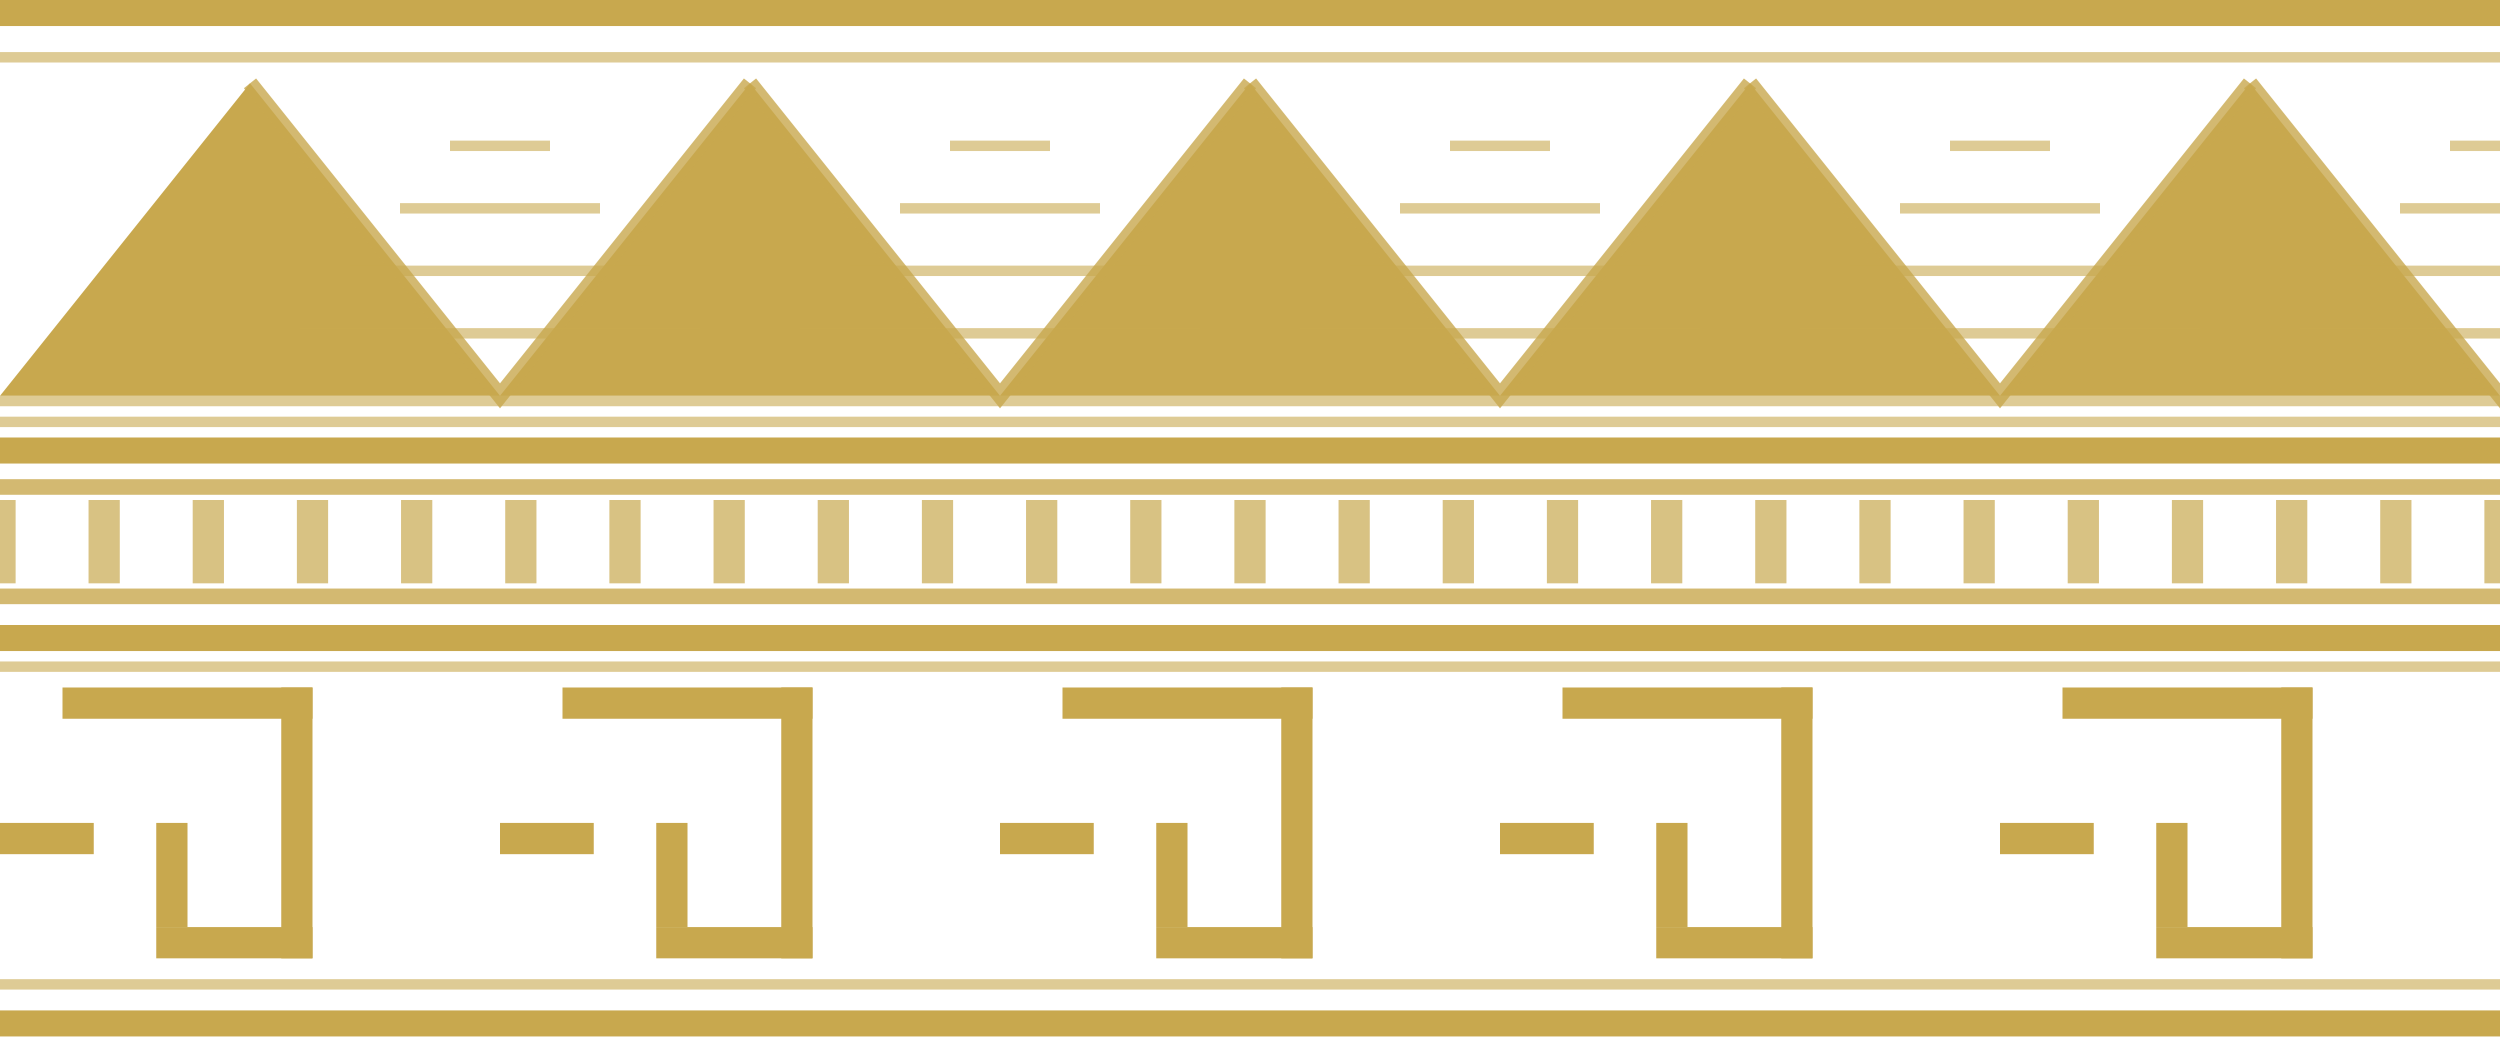
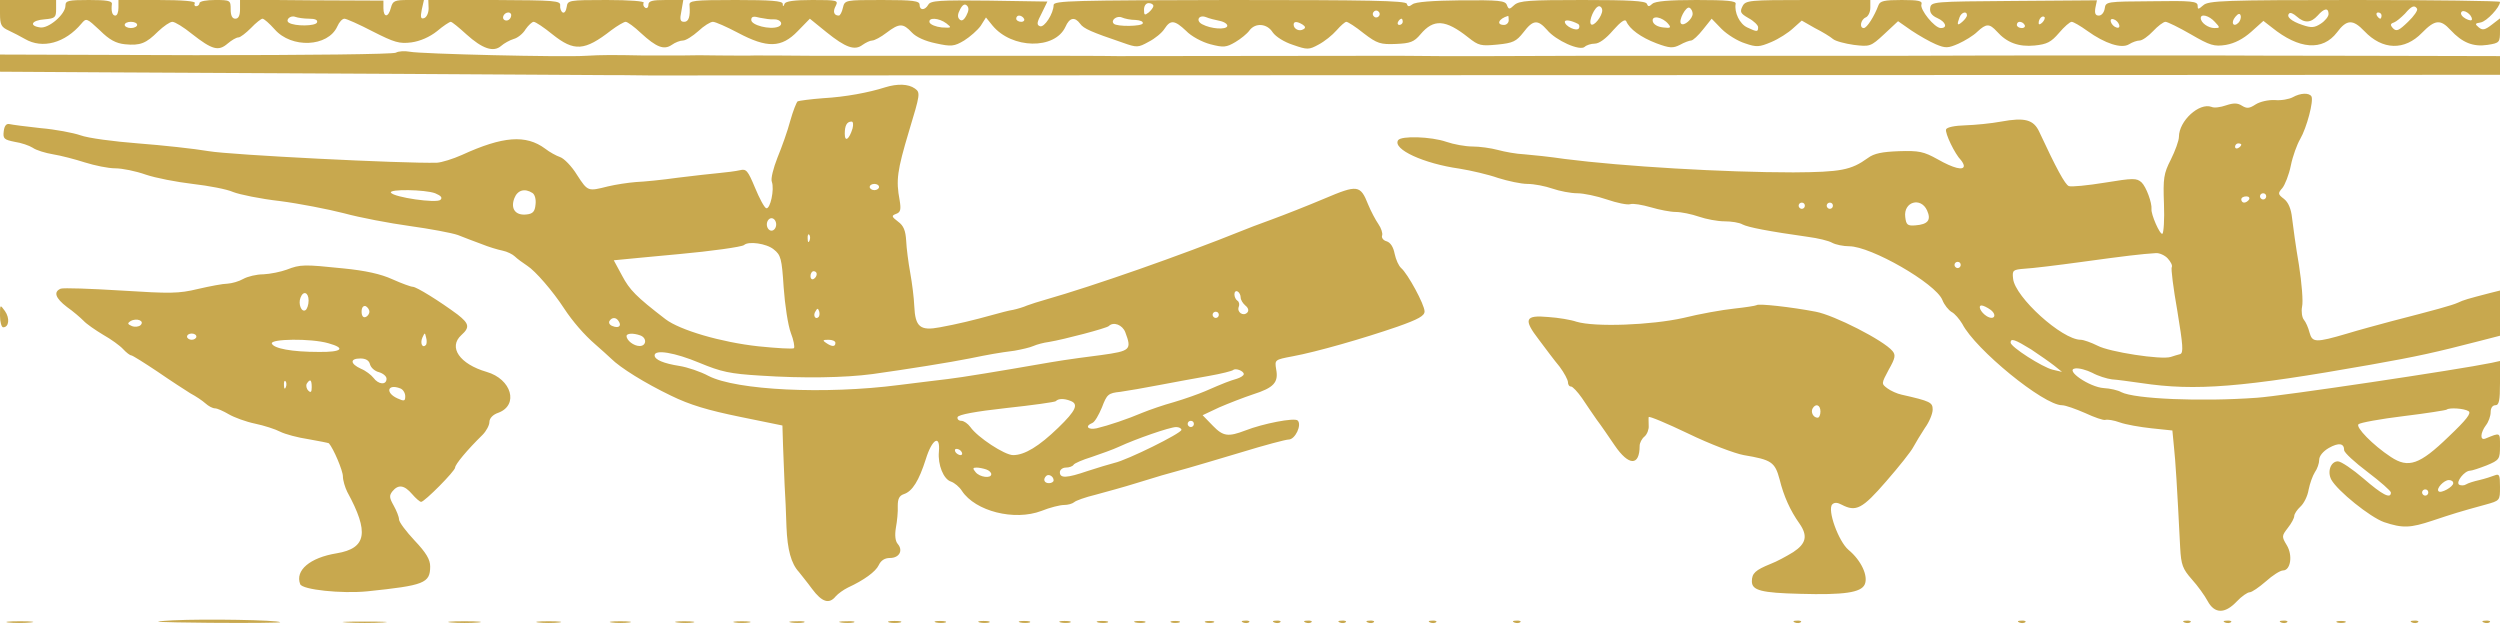
- <svg xmlns="http://www.w3.org/2000/svg" width="240" height="100" viewBox="0 0 240 100">
-   <rect x="0.0" y="0.0" width="240.0" height="2.5" fill="#C8A84E" opacity="1.0" />
-   <rect x="0.0" y="5.0" width="240.0" height="1.0" fill="#C8A84E" opacity="0.6" />
-   <polygon points="0,38 24,8 48,38" fill="#C8A84E" opacity="1.0" />
-   <polygon points="48,38 72,8 96,38" fill="#C8A84E" opacity="1.0" />
-   <polygon points="96,38 120,8 144,38" fill="#C8A84E" opacity="1.0" />
-   <polygon points="144,38 168,8 192,38" fill="#C8A84E" opacity="1.0" />
-   <polygon points="192,38 216,8 240,38" fill="#C8A84E" opacity="1.0" />
-   <path d="M24,8 L48,38 L72,8" fill="none" stroke="#C8A84E" stroke-width="1.5" opacity="0.8" />
-   <line x1="43.2" y1="14.0" x2="52.8" y2="14.0" stroke="#C8A84E" stroke-width="1.0" opacity="0.6" />
-   <line x1="38.4" y1="20.0" x2="57.6" y2="20.0" stroke="#C8A84E" stroke-width="1.0" opacity="0.6" />
-   <line x1="33.6" y1="26.0" x2="62.4" y2="26.0" stroke="#C8A84E" stroke-width="1.0" opacity="0.6" />
-   <line x1="28.8" y1="32.0" x2="67.2" y2="32.0" stroke="#C8A84E" stroke-width="1.0" opacity="0.6" />
-   <path d="M72,8 L96,38 L120,8" fill="none" stroke="#C8A84E" stroke-width="1.5" opacity="0.8" />
-   <line x1="91.2" y1="14.0" x2="100.8" y2="14.0" stroke="#C8A84E" stroke-width="1.0" opacity="0.6" />
-   <line x1="86.4" y1="20.0" x2="105.6" y2="20.0" stroke="#C8A84E" stroke-width="1.0" opacity="0.6" />
-   <line x1="81.6" y1="26.0" x2="110.4" y2="26.0" stroke="#C8A84E" stroke-width="1.0" opacity="0.6" />
-   <line x1="76.8" y1="32.0" x2="115.2" y2="32.0" stroke="#C8A84E" stroke-width="1.0" opacity="0.6" />
-   <path d="M120,8 L144,38 L168,8" fill="none" stroke="#C8A84E" stroke-width="1.5" opacity="0.8" />
-   <line x1="139.2" y1="14.0" x2="148.8" y2="14.0" stroke="#C8A84E" stroke-width="1.0" opacity="0.6" />
-   <line x1="134.4" y1="20.0" x2="153.6" y2="20.0" stroke="#C8A84E" stroke-width="1.0" opacity="0.6" />
-   <line x1="129.6" y1="26.0" x2="158.4" y2="26.0" stroke="#C8A84E" stroke-width="1.0" opacity="0.6" />
-   <line x1="124.8" y1="32.0" x2="163.2" y2="32.0" stroke="#C8A84E" stroke-width="1.0" opacity="0.6" />
-   <path d="M168,8 L192,38 L216,8" fill="none" stroke="#C8A84E" stroke-width="1.5" opacity="0.8" />
-   <line x1="187.2" y1="14.0" x2="196.8" y2="14.0" stroke="#C8A84E" stroke-width="1.0" opacity="0.6" />
-   <line x1="182.4" y1="20.0" x2="201.6" y2="20.0" stroke="#C8A84E" stroke-width="1.0" opacity="0.6" />
-   <line x1="177.6" y1="26.0" x2="206.4" y2="26.0" stroke="#C8A84E" stroke-width="1.0" opacity="0.6" />
-   <line x1="172.8" y1="32.0" x2="211.2" y2="32.0" stroke="#C8A84E" stroke-width="1.0" opacity="0.6" />
-   <path d="M216,8 L240,38 L264,8" fill="none" stroke="#C8A84E" stroke-width="1.5" opacity="0.8" />
-   <line x1="235.2" y1="14.0" x2="244.8" y2="14.0" stroke="#C8A84E" stroke-width="1.0" opacity="0.6" />
-   <line x1="230.4" y1="20.0" x2="249.6" y2="20.0" stroke="#C8A84E" stroke-width="1.0" opacity="0.6" />
-   <line x1="225.6" y1="26.0" x2="254.4" y2="26.0" stroke="#C8A84E" stroke-width="1.0" opacity="0.6" />
-   <line x1="220.8" y1="32.0" x2="259.2" y2="32.0" stroke="#C8A84E" stroke-width="1.0" opacity="0.6" />
-   <rect x="0.0" y="38.0" width="240.0" height="1.0" fill="#C8A84E" opacity="0.6" />
-   <rect x="0.0" y="40.0" width="240.0" height="1.0" fill="#C8A84E" opacity="0.6" />
-   <rect x="0.0" y="42.0" width="240.0" height="2.5" fill="#C8A84E" opacity="1.0" />
-   <rect x="0.0" y="46.0" width="240.0" height="1.5" fill="#C8A84E" opacity="0.8" />
-   <rect x="0.0" y="56.5" width="240.0" height="1.5" fill="#C8A84E" opacity="0.8" />
-   <rect x="-1.5" y="48.0" width="3.0" height="8.0" fill="#C8A84E" opacity="0.7" />
-   <rect x="8.5" y="48.0" width="3.0" height="8.0" fill="#C8A84E" opacity="0.7" />
-   <rect x="18.5" y="48.0" width="3.0" height="8.0" fill="#C8A84E" opacity="0.7" />
-   <rect x="28.5" y="48.0" width="3.0" height="8.0" fill="#C8A84E" opacity="0.7" />
-   <rect x="38.5" y="48.0" width="3.0" height="8.0" fill="#C8A84E" opacity="0.7" />
-   <rect x="48.5" y="48.0" width="3.0" height="8.0" fill="#C8A84E" opacity="0.7" />
-   <rect x="58.5" y="48.0" width="3.0" height="8.0" fill="#C8A84E" opacity="0.7" />
-   <rect x="68.5" y="48.0" width="3.0" height="8.0" fill="#C8A84E" opacity="0.7" />
-   <rect x="78.5" y="48.0" width="3.0" height="8.0" fill="#C8A84E" opacity="0.7" />
-   <rect x="88.5" y="48.0" width="3.0" height="8.0" fill="#C8A84E" opacity="0.7" />
-   <rect x="98.5" y="48.0" width="3.0" height="8.0" fill="#C8A84E" opacity="0.7" />
-   <rect x="108.5" y="48.0" width="3.0" height="8.0" fill="#C8A84E" opacity="0.7" />
-   <rect x="118.5" y="48.0" width="3.0" height="8.0" fill="#C8A84E" opacity="0.7" />
-   <rect x="128.5" y="48.0" width="3.0" height="8.0" fill="#C8A84E" opacity="0.7" />
-   <rect x="138.5" y="48.0" width="3.0" height="8.0" fill="#C8A84E" opacity="0.7" />
-   <rect x="148.5" y="48.0" width="3.0" height="8.0" fill="#C8A84E" opacity="0.7" />
-   <rect x="158.5" y="48.0" width="3.0" height="8.0" fill="#C8A84E" opacity="0.7" />
-   <rect x="168.5" y="48.0" width="3.0" height="8.0" fill="#C8A84E" opacity="0.7" />
-   <rect x="178.5" y="48.0" width="3.0" height="8.0" fill="#C8A84E" opacity="0.7" />
-   <rect x="188.5" y="48.0" width="3.0" height="8.0" fill="#C8A84E" opacity="0.7" />
-   <rect x="198.5" y="48.0" width="3.0" height="8.0" fill="#C8A84E" opacity="0.7" />
-   <rect x="208.5" y="48.0" width="3.0" height="8.0" fill="#C8A84E" opacity="0.7" />
-   <rect x="218.5" y="48.0" width="3.0" height="8.0" fill="#C8A84E" opacity="0.7" />
-   <rect x="228.5" y="48.0" width="3.0" height="8.0" fill="#C8A84E" opacity="0.7" />
-   <rect x="238.5" y="48.0" width="3.0" height="8.0" fill="#C8A84E" opacity="0.7" />
-   <rect x="0.0" y="60.0" width="240.0" height="2.5" fill="#C8A84E" opacity="1.0" />
-   <rect x="0.0" y="63.5" width="240.0" height="1.0" fill="#C8A84E" opacity="0.6" />
-   <rect x="6.0" y="66.0" width="24.0" height="3.0" fill="#C8A84E" opacity="1.0" />
-   <rect x="27.0" y="66.0" width="3.0" height="26.0" fill="#C8A84E" opacity="1.0" />
-   <rect x="15.0" y="89.0" width="15.0" height="3.0" fill="#C8A84E" opacity="1.0" />
-   <rect x="15.0" y="79.0" width="3.0" height="10.0" fill="#C8A84E" opacity="1.0" />
-   <rect x="0.0" y="79.0" width="9.0" height="3.0" fill="#C8A84E" opacity="1.0" />
-   <rect x="54.0" y="66.0" width="24.0" height="3.0" fill="#C8A84E" opacity="1.0" />
-   <rect x="75.0" y="66.0" width="3.0" height="26.0" fill="#C8A84E" opacity="1.0" />
-   <rect x="63.0" y="89.0" width="15.0" height="3.0" fill="#C8A84E" opacity="1.0" />
-   <rect x="63.0" y="79.0" width="3.0" height="10.0" fill="#C8A84E" opacity="1.0" />
-   <rect x="48.0" y="79.0" width="9.0" height="3.0" fill="#C8A84E" opacity="1.0" />
-   <rect x="102.0" y="66.0" width="24.0" height="3.0" fill="#C8A84E" opacity="1.0" />
-   <rect x="123.0" y="66.0" width="3.0" height="26.0" fill="#C8A84E" opacity="1.0" />
-   <rect x="111.0" y="89.0" width="15.0" height="3.0" fill="#C8A84E" opacity="1.0" />
-   <rect x="111.0" y="79.0" width="3.0" height="10.0" fill="#C8A84E" opacity="1.0" />
-   <rect x="96.0" y="79.0" width="9.0" height="3.0" fill="#C8A84E" opacity="1.0" />
-   <rect x="150.0" y="66.0" width="24.0" height="3.0" fill="#C8A84E" opacity="1.0" />
-   <rect x="171.0" y="66.0" width="3.0" height="26.0" fill="#C8A84E" opacity="1.0" />
-   <rect x="159.0" y="89.0" width="15.0" height="3.0" fill="#C8A84E" opacity="1.0" />
-   <rect x="159.0" y="79.0" width="3.0" height="10.0" fill="#C8A84E" opacity="1.0" />
-   <rect x="144.0" y="79.0" width="9.0" height="3.0" fill="#C8A84E" opacity="1.0" />
-   <rect x="198.0" y="66.0" width="24.0" height="3.0" fill="#C8A84E" opacity="1.0" />
-   <rect x="219.0" y="66.0" width="3.0" height="26.0" fill="#C8A84E" opacity="1.0" />
-   <rect x="207.0" y="89.0" width="15.0" height="3.0" fill="#C8A84E" opacity="1.0" />
-   <rect x="207.0" y="79.0" width="3.0" height="10.0" fill="#C8A84E" opacity="1.0" />
-   <rect x="192.0" y="79.0" width="9.0" height="3.0" fill="#C8A84E" opacity="1.0" />
-   <rect x="0.0" y="94.0" width="240.0" height="1.0" fill="#C8A84E" opacity="0.6" />
-   <rect x="0.0" y="97.0" width="240.0" height="2.5" fill="#C8A84E" opacity="1.0" />
+ <svg xmlns="http://www.w3.org/2000/svg" version="1.0" width="802" height="200" viewBox="0 0 802 200" preserveAspectRatio="xMidYMid meet">
+   <g transform="translate(0,200) scale(0.1,-0.1)" fill="#c8a84e" stroke="none">
+     <path d="M0 1957 c0 -37 4 -44 28 -55 15 -7 38 -19 52 -27 56 -33 129 -13 181 49 16 19 17 18 59 -21 31 -31 52 -42 81 -45 49 -5 68 3 106 41 18 17 38 31 46 31 8 0 36 -17 63 -39 65 -51 85 -56 114 -31 13 11 28 20 35 20 6 0 24 14 40 30 16 17 33 30 37 30 5 0 22 -15 39 -34 54 -62 171 -57 201 9 6 14 16 25 23 25 6 0 47 -18 91 -41 69 -35 85 -40 124 -35 28 4 58 17 82 36 20 17 40 30 44 30 4 0 26 -18 50 -40 51 -46 87 -59 112 -37 9 8 27 18 40 22 12 3 30 17 38 31 9 13 21 24 26 24 6 0 33 -18 60 -40 70 -56 103 -54 189 13 20 15 41 27 46 27 6 0 28 -16 49 -36 50 -46 74 -55 99 -38 11 8 27 14 36 14 9 0 31 14 49 30 18 17 39 30 47 30 8 0 44 -16 80 -35 94 -50 140 -49 192 5 l39 40 53 -43 c62 -50 91 -60 116 -41 10 7 24 14 31 14 7 0 28 11 46 25 41 31 53 31 81 1 14 -15 43 -28 77 -35 50 -11 59 -10 91 9 19 12 43 33 53 47 l17 27 21 -26 c62 -75 200 -78 234 -4 13 30 30 33 47 10 11 -16 37 -27 137 -61 45 -16 49 -16 83 3 20 10 43 29 51 42 19 29 32 28 69 -7 16 -17 51 -36 78 -43 42 -11 51 -10 80 7 17 10 38 27 45 37 19 26 57 23 75 -6 10 -14 37 -31 65 -40 46 -16 51 -16 82 1 19 10 44 30 58 46 13 15 27 27 31 27 5 0 30 -16 56 -37 43 -33 54 -36 103 -34 46 2 58 6 79 31 42 50 80 48 153 -10 34 -27 41 -28 94 -23 50 5 60 10 83 39 31 41 46 42 76 8 28 -34 106 -69 121 -54 5 5 20 10 32 10 14 0 36 16 59 43 24 27 38 37 42 29 10 -25 47 -52 97 -71 43 -16 53 -16 75 -5 14 8 31 14 36 14 6 0 23 16 38 35 l28 35 32 -33 c18 -18 52 -39 75 -46 37 -13 46 -12 84 4 24 10 55 30 70 44 l28 25 42 -24 c24 -12 50 -28 58 -35 8 -7 39 -15 67 -19 51 -6 54 -6 97 34 l45 42 43 -30 c24 -16 59 -36 78 -44 31 -13 39 -13 73 2 20 9 48 26 60 38 29 27 39 27 63 1 32 -36 70 -50 121 -45 40 4 53 11 78 40 17 20 35 36 41 36 5 0 28 -13 50 -29 57 -41 110 -58 134 -43 11 7 26 12 34 12 8 0 27 13 43 30 15 16 33 30 40 30 6 0 43 -18 81 -40 62 -36 75 -40 113 -34 28 5 55 19 81 42 l39 35 27 -21 c88 -71 163 -76 209 -16 31 42 51 43 88 4 58 -61 129 -63 185 -5 41 42 59 44 91 9 38 -41 73 -55 119 -48 39 6 40 8 40 46 l0 39 -26 -20 c-22 -17 -30 -19 -42 -9 -13 11 -13 13 6 16 19 3 62 49 62 66 0 3 -210 6 -467 6 -417 0 -469 -2 -485 -17 -16 -14 -18 -14 -18 -1 0 14 -20 16 -147 14 -145 -1 -148 -1 -151 -23 -2 -13 -10 -23 -19 -23 -11 0 -14 7 -11 25 l5 24 -266 -2 c-261 -2 -266 -2 -269 -23 -2 -14 5 -24 23 -32 27 -12 34 -32 11 -32 -20 0 -68 60 -62 76 4 11 -9 14 -63 14 -56 0 -70 -3 -75 -17 -13 -35 -37 -73 -47 -73 -15 0 -10 27 6 34 8 3 15 17 15 31 l0 25 -200 0 c-190 0 -200 -1 -210 -20 -9 -18 -7 -23 19 -38 17 -9 31 -23 31 -29 0 -16 -3 -16 -35 -1 -24 11 -42 48 -37 76 2 9 -28 12 -126 12 -89 0 -132 -4 -141 -12 -11 -10 -14 -10 -18 0 -4 9 -54 12 -206 12 -171 0 -203 -2 -219 -16 -16 -15 -18 -15 -24 0 -5 14 -25 16 -148 15 -89 -1 -146 -5 -155 -13 -11 -8 -15 -8 -18 2 -4 10 -123 12 -569 12 -498 -1 -564 -2 -564 -16 0 -27 -30 -74 -44 -68 -11 4 -10 12 6 42 l18 37 -187 3 c-159 2 -188 0 -195 -13 -11 -19 -28 -19 -28 0 0 12 -20 15 -120 15 -119 0 -120 0 -126 -25 -3 -14 -9 -25 -13 -25 -16 0 -20 13 -10 31 9 18 5 19 -75 19 -58 0 -86 -4 -89 -12 -4 -10 -6 -10 -6 0 -1 9 -38 12 -151 12 -137 0 -150 -2 -148 -17 3 -37 -3 -53 -17 -53 -13 0 -15 7 -9 35 l6 35 -56 0 c-44 0 -56 -3 -56 -16 0 -8 -5 -12 -10 -9 -6 4 -8 11 -5 16 4 5 -44 9 -119 9 -122 0 -125 -1 -128 -22 -2 -13 -7 -21 -13 -18 -5 3 -9 13 -8 22 2 16 -15 17 -210 18 l-213 0 1 -27 c0 -14 -6 -28 -14 -31 -11 -4 -13 2 -8 27 l7 31 -50 0 c-45 0 -50 -3 -56 -25 -8 -32 -24 -32 -24 -1 l0 24 -230 1 -230 2 0 -31 c0 -20 -5 -30 -15 -30 -10 0 -15 10 -15 30 0 29 -1 30 -50 30 -27 0 -50 -4 -50 -10 0 -5 -5 -10 -11 -10 -5 0 -7 5 -4 10 4 6 -38 10 -119 10 l-126 0 0 -25 c0 -14 -4 -25 -10 -25 -10 0 -14 14 -11 38 1 9 -19 12 -74 12 -66 0 -75 -2 -75 -18 0 -28 -54 -74 -81 -70 -37 5 -28 23 14 26 34 3 37 6 37 33 l0 29 -90 0 -90 0 0 -43z m3100 -7 c-8 -15 -15 -19 -22 -12 -7 7 -6 17 2 32 8 15 15 19 22 12 7 -7 6 -17 -2 -32z m600 31 c0 -5 -7 -14 -15 -21 -13 -10 -15 -9 -15 9 0 12 6 21 15 21 8 0 15 -4 15 -9z m1440 -14 c0 -19 -27 -53 -36 -45 -9 10 12 58 26 58 5 0 10 -6 10 -13z m290 -11 c0 -17 -28 -41 -37 -32 -10 9 16 58 27 51 6 -3 10 -12 10 -19z m2324 16 c3 -5 -10 -24 -29 -42 -29 -28 -37 -32 -48 -21 -10 11 -9 15 3 19 8 3 23 16 35 28 21 25 31 29 39 16z m-3330 -23 c-3 -5 -10 -7 -15 -3 -5 3 -7 10 -3 15 3 5 10 7 15 3 5 -3 7 -10 3 -15z m3046 6 c0 -8 -11 -22 -25 -31 -20 -13 -30 -14 -59 -4 -36 12 -53 27 -42 37 3 4 14 -1 24 -10 25 -22 45 -21 67 3 21 24 35 26 35 5z m460 -17 c0 -5 -9 -4 -20 2 -11 6 -18 15 -14 21 6 11 34 -7 34 -23z m-6290 14 c0 -13 -12 -22 -22 -16 -10 6 -1 24 13 24 5 0 9 -4 9 -8z m4670 -1 c0 -5 -7 -14 -15 -21 -16 -14 -18 -10 -9 14 6 17 24 22 24 7z m871 -24 c-16 -16 -26 0 -10 19 9 11 15 12 17 4 2 -6 -1 -17 -7 -23z m459 23 c0 -5 -2 -10 -4 -10 -3 0 -8 5 -11 10 -3 6 -1 10 4 10 6 0 11 -4 11 -10z m-6648 -10 c19 0 28 -4 25 -12 -4 -12 -71 -13 -90 -1 -13 8 4 25 20 19 8 -3 28 -6 45 -6z m1490 -2 c23 1 33 -17 14 -24 -26 -10 -86 5 -86 22 0 11 7 13 28 7 15 -3 35 -6 44 -5z m803 2 c3 -5 -1 -10 -9 -10 -9 0 -16 5 -16 10 0 6 4 10 9 10 6 0 13 -4 16 -10z m358 -4 c15 -1 25 -5 23 -11 -3 -10 -84 -11 -93 -1 -11 11 10 27 26 20 9 -4 28 -8 44 -8z m270 -3 c15 -3 26 -11 24 -17 -4 -12 -52 -9 -80 6 -22 11 -12 32 12 23 9 -4 29 -9 44 -12z m927 2 c0 -8 -7 -15 -15 -15 -26 0 -18 20 13 29 1 1 2 -6 2 -14z m512 -12 c10 -12 7 -14 -17 -11 -18 2 -31 10 -33 20 -4 20 31 14 50 -9z m1200 5 c-7 -7 -12 -8 -12 -2 0 14 12 26 19 19 2 -3 -1 -11 -7 -17z m553 2 c18 -19 17 -20 -1 -20 -20 0 -44 17 -44 32 0 15 27 8 45 -12z m-4069 -5 c18 -14 17 -15 -15 -13 -19 2 -36 9 -39 16 -5 17 30 15 54 -3z m1464 5 c0 -5 -5 -10 -11 -10 -5 0 -7 5 -4 10 3 6 8 10 11 10 2 0 4 -4 4 -10z m563 -7 c4 -3 5 -9 2 -14 -7 -11 -45 7 -45 21 0 8 20 5 43 -7z m1735 -2 c3 -8 -1 -12 -9 -9 -7 2 -15 10 -17 17 -3 8 1 12 9 9 7 -2 15 -10 17 -17z m-6358 -1 c0 -5 -9 -10 -20 -10 -11 0 -20 5 -20 10 0 6 9 10 20 10 11 0 20 -4 20 -10z m3739 1 c9 -6 10 -11 2 -15 -13 -8 -31 1 -31 15 0 11 11 11 29 0z m2316 -1 c3 -5 -1 -10 -9 -10 -9 0 -16 5 -16 10 0 6 4 10 9 10 6 0 13 -4 16 -10z M1270 1831 c-9 -5 -278 -8 -643 -8 l-627 2 0 -27 0 -28 328 -2 c180 -1 611 -3 957 -5 347 -2 646 -4 665 -4 19 0 78 0 130 -1 52 0 106 0 120 0 37 0 -36 0 2870 1 1477 0 2745 1 2818 1 l132 0 0 30 0 30 -437 1 c-241 0 -447 1 -458 1 -20 0 -571 0 -610 0 -11 0 -202 0 -425 -1 -223 0 -416 0 -430 0 -14 0 -144 0 -290 0 -146 0 -272 0 -280 0 -17 0 -275 -1 -305 -1 -11 0 -85 0 -165 0 -80 1 -156 1 -170 1 -38 0 -853 -1 -865 -1 -27 1 -255 1 -290 1 -22 0 -139 0 -260 0 -121 0 -231 0 -245 0 -14 0 -95 0 -180 0 -85 1 -171 1 -190 1 -19 -1 -69 0 -110 0 -41 1 -97 1 -125 0 -27 0 -81 0 -120 0 -99 2 -134 2 -185 -1 -74 -5 -533 6 -565 13 -16 3 -37 2 -45 -3z M2840 1720 c-53 -17 -128 -31 -199 -35 -40 -3 -77 -8 -82 -10 -4 -3 -15 -31 -24 -63 -8 -31 -27 -84 -41 -118 -13 -33 -22 -68 -18 -77 9 -24 -5 -89 -18 -85 -6 2 -22 32 -36 66 -23 55 -28 61 -48 56 -13 -3 -43 -7 -66 -9 -24 -2 -83 -9 -133 -15 -49 -7 -110 -13 -135 -14 -25 -2 -65 -8 -90 -14 -64 -16 -64 -17 -99 37 -17 28 -42 53 -54 57 -12 4 -34 16 -48 27 -62 46 -136 40 -267 -20 -29 -13 -65 -24 -80 -25 -108 -3 -663 25 -732 37 -47 8 -149 19 -227 25 -78 6 -161 17 -185 26 -23 8 -81 19 -128 23 -47 5 -92 11 -100 13 -10 2 -16 -6 -18 -23 -3 -24 1 -27 35 -34 21 -3 47 -12 58 -19 11 -8 41 -17 65 -21 25 -4 71 -16 102 -26 32 -10 75 -19 98 -19 22 0 66 -9 97 -20 32 -11 100 -24 151 -30 52 -6 110 -17 130 -26 20 -8 88 -22 150 -29 62 -8 154 -26 205 -39 51 -14 146 -32 211 -41 65 -9 135 -22 155 -29 20 -8 54 -21 76 -29 22 -9 52 -18 67 -21 15 -3 33 -12 40 -19 7 -7 25 -20 40 -30 25 -16 81 -80 118 -137 27 -41 64 -84 100 -115 19 -16 41 -37 50 -45 30 -30 109 -79 192 -119 61 -30 119 -47 221 -68 l137 -28 2 -65 c1 -36 4 -92 5 -125 2 -33 5 -94 6 -135 3 -74 15 -118 40 -145 6 -8 26 -32 42 -54 32 -43 55 -50 76 -24 8 9 25 21 39 28 52 24 89 51 99 72 7 15 19 23 36 23 30 0 43 24 25 45 -8 9 -10 28 -6 52 4 21 7 52 6 70 0 23 5 33 20 38 27 9 48 43 70 112 20 65 47 81 42 24 -4 -42 15 -89 39 -96 11 -4 27 -17 35 -30 43 -65 168 -97 255 -64 27 11 60 19 72 19 13 0 27 4 33 9 5 5 36 16 69 24 33 9 92 25 130 37 67 21 95 29 168 49 17 5 93 27 169 50 75 23 143 41 152 41 21 0 43 47 29 61 -10 10 -112 -10 -168 -32 -55 -21 -71 -19 -104 15 l-33 34 53 25 c30 13 79 32 109 42 66 21 82 38 74 80 -5 31 -5 31 53 42 76 14 226 57 336 95 68 24 87 35 87 49 0 22 -54 121 -75 139 -8 7 -17 27 -21 46 -4 21 -13 36 -26 40 -11 3 -17 12 -14 19 2 7 -3 23 -12 36 -9 13 -24 41 -33 63 -25 63 -34 64 -140 19 -52 -22 -128 -52 -169 -67 -41 -15 -84 -31 -95 -36 -196 -79 -476 -177 -630 -221 -22 -6 -49 -15 -60 -19 -11 -5 -31 -11 -45 -14 -14 -2 -43 -10 -65 -16 -61 -17 -115 -30 -170 -40 -63 -12 -79 1 -82 68 -1 26 -7 74 -13 107 -6 33 -12 79 -13 103 -2 32 -8 48 -26 61 -21 16 -22 19 -6 25 14 5 16 14 11 44 -12 64 -8 94 30 221 36 119 37 124 19 137 -21 15 -56 16 -95 4z m-105 -132 c-11 -36 -25 -45 -25 -17 0 27 7 39 22 39 5 0 6 -10 3 -22z m85 -188 c0 -5 -7 -10 -15 -10 -8 0 -15 5 -15 10 0 6 7 10 15 10 8 0 15 -4 15 -10z m-1424 -20 c19 -8 24 -14 17 -21 -12 -12 -150 8 -159 23 -7 12 110 10 142 -2z m312 1 c8 -5 12 -21 10 -37 -2 -23 -9 -30 -29 -32 -35 -4 -52 18 -39 52 10 26 33 33 58 17z m782 -101 c0 -11 -7 -20 -15 -20 -8 0 -15 9 -15 20 0 11 7 20 15 20 8 0 15 -9 15 -20z m107 -52 c-3 -8 -6 -5 -6 6 -1 11 2 17 5 13 3 -3 4 -12 1 -19z m-115 -28 c23 -18 26 -29 32 -122 4 -57 14 -122 23 -146 9 -23 13 -45 10 -49 -4 -3 -55 0 -114 6 -120 13 -252 52 -298 87 -95 73 -115 94 -139 139 l-27 50 83 8 c46 4 103 10 128 12 99 9 201 23 207 29 14 13 72 5 95 -14z m138 -79 c0 -6 -4 -13 -10 -16 -5 -3 -10 1 -10 9 0 9 5 16 10 16 6 0 10 -4 10 -9z m1360 -75 c0 -8 7 -19 15 -26 10 -8 12 -17 6 -23 -13 -13 -34 2 -27 19 3 7 1 16 -4 19 -6 4 -10 13 -10 21 0 8 5 12 10 9 6 -3 10 -12 10 -19z m-1354 -63 c-10 -10 -19 5 -10 18 6 11 8 11 12 0 2 -7 1 -15 -2 -18z m1284 7 c0 -5 -4 -10 -10 -10 -5 0 -10 5 -10 10 0 6 5 10 10 10 6 0 10 -4 10 -10z m-1925 -21 c10 -15 -1 -23 -20 -15 -9 3 -13 10 -10 16 8 13 22 13 30 -1z m1625 -35 c21 -56 17 -60 -77 -73 -117 -15 -138 -19 -208 -31 -97 -17 -247 -42 -285 -46 -19 -2 -89 -11 -155 -19 -238 -31 -523 -17 -612 29 -26 14 -68 28 -93 32 -51 8 -80 20 -80 34 0 20 65 9 144 -24 70 -29 97 -35 196 -41 136 -9 269 -7 359 5 108 15 252 38 311 50 64 13 91 18 145 25 22 4 49 10 60 15 11 5 34 11 50 13 48 8 185 44 192 51 15 15 44 4 53 -20z m-1556 -10 c22 -8 20 -34 -2 -34 -19 0 -42 18 -42 32 0 9 22 10 44 2z m626 -24 c0 -13 -11 -13 -30 0 -12 8 -11 10 8 10 12 0 22 -4 22 -10z m1310 -100 c0 -5 -10 -11 -22 -15 -24 -7 -40 -13 -102 -40 -21 -9 -66 -25 -100 -35 -33 -9 -79 -25 -101 -34 -47 -20 -109 -41 -147 -50 -28 -6 -39 7 -14 17 8 3 21 26 31 50 16 42 20 46 59 50 22 3 79 13 126 22 47 9 118 22 158 29 40 7 75 16 78 19 8 7 34 -3 34 -13z m-556 -86 c27 -10 18 -31 -39 -86 -62 -60 -108 -88 -145 -88 -27 0 -114 57 -137 90 -8 11 -21 20 -29 20 -9 0 -14 6 -12 12 3 8 57 18 156 29 84 9 155 19 159 22 8 9 27 9 47 1z m396 -74 c0 -5 -4 -10 -10 -10 -5 0 -10 5 -10 10 0 6 5 10 10 10 6 0 10 -4 10 -10z m-40 -19 c0 -11 -174 -97 -215 -106 -16 -4 -55 -16 -86 -26 -67 -23 -89 -24 -89 -4 0 8 9 15 19 15 11 0 22 4 25 9 3 5 29 16 58 25 29 10 69 24 88 33 54 25 163 63 183 63 9 0 17 -4 17 -9z m-705 -71 c3 -5 2 -10 -4 -10 -5 0 -13 5 -16 10 -3 6 -2 10 4 10 5 0 13 -4 16 -10z m79 -56 c9 -3 16 -10 16 -15 0 -15 -37 -10 -50 6 -10 12 -10 15 3 15 8 0 22 -3 31 -6z m216 -35 c0 -5 -7 -9 -15 -9 -15 0 -20 12 -9 23 8 8 24 -1 24 -14z M7355 1688 c-11 -6 -37 -11 -57 -9 -21 1 -48 -5 -62 -14 -20 -13 -28 -14 -44 -4 -14 9 -27 9 -51 1 -17 -6 -38 -9 -46 -5 -40 15 -105 -45 -105 -96 0 -12 -12 -45 -26 -73 -23 -45 -25 -60 -22 -142 2 -50 -1 -93 -5 -96 -8 -4 -37 63 -35 79 2 20 -17 72 -32 86 -16 14 -26 14 -118 -1 -55 -9 -107 -14 -115 -11 -12 4 -41 58 -95 174 -18 39 -46 47 -122 33 -32 -6 -84 -11 -115 -12 -34 -1 -59 -6 -62 -13 -4 -12 28 -79 48 -99 5 -6 9 -14 9 -18 0 -16 -33 -8 -84 21 -45 25 -60 28 -124 26 -54 -2 -80 -7 -100 -22 -54 -39 -87 -45 -239 -46 -222 0 -545 19 -733 43 -47 7 -105 13 -130 15 -25 1 -63 8 -85 14 -22 6 -59 11 -81 11 -23 0 -61 7 -84 15 -49 17 -146 20 -155 5 -18 -29 83 -75 197 -91 37 -6 93 -19 124 -30 32 -10 74 -19 94 -19 21 0 57 -7 80 -15 23 -8 59 -15 80 -15 20 0 63 -9 95 -20 32 -11 66 -18 75 -15 9 3 38 -2 66 -10 27 -8 63 -15 80 -15 17 0 51 -7 74 -15 23 -8 60 -15 82 -15 22 0 48 -4 58 -10 17 -9 83 -22 211 -40 30 -4 65 -12 77 -19 11 -6 36 -11 54 -11 70 0 277 -119 299 -172 6 -16 20 -33 30 -39 10 -5 25 -23 34 -38 42 -82 261 -261 320 -261 11 0 44 -12 74 -25 30 -14 59 -24 65 -22 6 2 27 -1 46 -8 19 -7 65 -15 102 -19 l67 -7 5 -52 c5 -46 10 -125 20 -324 3 -55 8 -68 37 -101 19 -21 42 -53 51 -70 22 -41 55 -42 93 -2 16 17 35 30 42 30 7 0 30 16 52 35 21 19 46 35 55 35 24 0 32 48 12 81 -17 28 -16 30 3 55 12 15 21 32 21 39 0 6 9 20 20 30 11 10 23 34 26 54 4 20 13 45 20 56 8 11 14 29 14 40 0 12 12 27 31 38 32 18 49 15 49 -7 0 -8 34 -39 75 -70 41 -31 75 -61 75 -66 0 -22 -28 -7 -88 45 -35 30 -72 55 -82 55 -23 0 -35 -33 -21 -59 20 -36 124 -120 169 -136 60 -20 84 -19 156 5 63 21 88 29 169 51 47 13 47 13 47 57 0 38 -2 43 -17 37 -10 -4 -32 -11 -49 -15 -18 -4 -37 -10 -43 -14 -6 -4 -16 -4 -22 -1 -12 8 17 45 35 45 6 0 30 8 53 17 41 17 43 20 43 62 0 45 2 44 -47 24 -18 -7 -16 19 2 43 8 10 15 29 15 42 0 13 6 22 15 22 12 0 15 15 15 71 l0 71 -27 -6 c-106 -22 -676 -107 -753 -112 -179 -13 -392 -4 -435 18 -10 6 -36 12 -56 13 -46 3 -126 58 -92 63 12 2 37 -5 55 -14 18 -10 47 -19 63 -21 17 -1 59 -7 95 -12 173 -26 323 -14 735 59 152 27 206 39 353 77 l62 16 0 72 0 73 -32 -8 c-73 -19 -84 -22 -103 -31 -20 -9 -72 -23 -215 -60 -41 -11 -104 -28 -140 -39 -102 -30 -112 -29 -121 3 -4 16 -12 34 -18 41 -6 7 -9 26 -6 42 4 16 -1 76 -10 134 -10 58 -19 125 -22 150 -3 30 -12 51 -26 62 -20 15 -20 18 -5 35 8 10 21 42 27 72 6 30 20 68 30 85 21 36 44 123 36 137 -8 12 -35 11 -60 -3z m-165 -152 c0 -3 -4 -8 -10 -11 -5 -3 -10 -1 -10 4 0 6 5 11 10 11 6 0 10 -2 10 -4z m80 -166 c0 -5 -4 -10 -10 -10 -5 0 -10 5 -10 10 0 6 5 10 10 10 6 0 10 -4 10 -10z m-55 -10 c-3 -5 -10 -10 -16 -10 -5 0 -9 5 -9 10 0 6 7 10 16 10 8 0 12 -4 9 -10z m-1425 -20 c0 -5 -4 -10 -10 -10 -5 0 -10 5 -10 10 0 6 5 10 10 10 6 0 10 -4 10 -10z m90 0 c0 -5 -4 -10 -10 -10 -5 0 -10 5 -10 10 0 6 5 10 10 10 6 0 10 -4 10 -10z m302 -15 c14 -31 3 -45 -38 -48 -25 -2 -29 2 -32 27 -6 49 50 65 70 21z m772 -154 c10 -11 16 -23 13 -28 -3 -4 5 -68 18 -141 18 -110 20 -134 9 -138 -8 -2 -21 -6 -30 -9 -30 -10 -198 16 -235 36 -20 10 -45 19 -54 19 -60 0 -211 137 -217 196 -3 27 -1 29 37 32 22 1 105 11 185 22 138 19 189 25 236 28 11 1 29 -7 38 -17z m-664 -21 c0 -5 -4 -10 -10 -10 -5 0 -10 5 -10 10 0 6 5 10 10 10 6 0 10 -4 10 -10z m96 -144 c22 -17 11 -35 -13 -20 -19 12 -29 34 -16 34 5 0 18 -6 29 -14z m130 -127 c27 -18 60 -41 74 -52 l25 -20 -30 7 c-33 8 -135 73 -135 87 0 15 14 10 66 -22z m1403 -198 c10 -6 -6 -27 -64 -82 -93 -90 -129 -102 -185 -65 -58 38 -114 96 -104 105 5 5 70 17 144 26 74 9 137 19 139 21 8 7 56 4 70 -5z m-49 -231 c0 -12 -40 -34 -47 -26 -9 8 17 36 33 36 8 0 14 -4 14 -10z m-80 -30 c0 -5 -4 -10 -10 -10 -5 0 -10 5 -10 10 0 6 5 10 10 10 6 0 10 -4 10 -10z M920 1135 c-19 -7 -53 -14 -75 -15 -22 0 -51 -7 -65 -15 -14 -8 -36 -14 -50 -15 -14 0 -56 -8 -95 -17 -62 -15 -88 -15 -247 -5 -97 6 -184 9 -193 6 -24 -10 -18 -30 20 -59 20 -14 43 -34 53 -44 9 -10 38 -30 63 -45 25 -14 54 -35 64 -46 10 -11 22 -20 26 -20 4 0 42 -24 84 -52 42 -29 90 -60 106 -70 17 -9 38 -23 48 -32 10 -9 23 -16 31 -16 7 0 27 -9 44 -19 17 -10 55 -24 84 -30 29 -6 66 -18 81 -26 16 -8 57 -19 91 -24 34 -6 64 -12 65 -13 15 -17 45 -88 45 -106 0 -13 7 -36 14 -50 71 -130 62 -181 -34 -197 -86 -14 -134 -55 -117 -99 7 -18 133 -31 215 -23 183 19 202 26 202 80 0 22 -13 44 -50 83 -27 29 -50 59 -50 68 0 8 -8 28 -17 44 -14 25 -15 32 -4 46 19 23 38 20 63 -9 12 -14 25 -25 29 -25 11 0 109 99 109 110 0 10 38 56 88 105 12 12 22 31 22 41 0 12 11 24 29 30 66 25 42 108 -38 131 -86 25 -124 79 -81 118 28 25 25 37 -12 66 -58 43 -132 89 -144 89 -6 0 -36 11 -65 24 -37 17 -87 28 -158 35 -126 13 -137 13 -181 -4z m70 -99 c0 -14 -5 -28 -10 -31 -13 -8 -24 20 -16 40 9 24 26 17 26 -9z m195 -36 c0 -7 -6 -15 -12 -17 -8 -3 -13 4 -13 17 0 13 5 20 13 18 6 -3 12 -11 12 -18z m-734 -43 c-5 -5 -18 -7 -28 -3 -14 6 -15 9 -4 16 19 11 46 1 32 -13z m179 -37 c0 -5 -7 -10 -15 -10 -8 0 -15 5 -15 10 0 6 7 10 15 10 8 0 15 -4 15 -10z m736 -27 c-11 -11 -19 6 -11 24 8 17 8 17 12 0 3 -10 2 -21 -1 -24z m-313 6 c58 -16 44 -29 -30 -28 -87 0 -145 11 -151 27 -5 15 125 17 181 1z m134 -68 c3 -11 16 -22 29 -25 13 -4 24 -13 24 -21 0 -21 -26 -19 -42 3 -7 9 -25 23 -40 29 -35 16 -36 33 -2 33 17 0 28 -6 31 -19z m-270 -73 c-3 -8 -6 -5 -6 6 -1 11 2 17 5 13 3 -3 4 -12 1 -19z m83 0 c0 -16 -3 -19 -11 -11 -6 6 -8 16 -5 22 11 17 16 13 16 -11z m284 -4 c9 -3 16 -15 16 -25 0 -16 -3 -17 -25 -7 -40 18 -32 48 9 32z M5635 1021 c-3 -2 -35 -7 -72 -11 -38 -4 -111 -17 -163 -30 -103 -23 -283 -30 -343 -12 -17 6 -58 13 -90 15 -75 7 -81 -7 -30 -73 21 -28 50 -67 66 -86 15 -20 27 -43 27 -50 0 -8 4 -14 10 -14 5 0 21 -17 35 -37 14 -21 35 -52 47 -69 13 -17 39 -55 58 -83 45 -66 80 -67 80 -1 0 9 7 23 16 30 8 7 14 23 13 34 0 12 -1 24 0 28 1 4 58 -20 127 -53 70 -34 150 -64 178 -69 89 -15 100 -22 115 -78 13 -53 34 -100 64 -142 27 -39 21 -64 -20 -91 -21 -13 -54 -31 -73 -38 -49 -20 -60 -30 -60 -56 0 -29 30 -37 155 -40 141 -4 195 4 207 30 12 27 -11 77 -52 111 -32 27 -69 129 -52 146 7 7 17 6 30 -1 46 -24 66 -14 143 75 41 47 80 96 87 110 7 13 24 41 37 61 14 19 25 46 25 59 0 23 -7 27 -100 48 -14 3 -34 12 -45 20 -20 15 -20 15 4 60 21 37 23 47 12 60 -28 34 -187 115 -246 126 -78 15 -185 27 -190 21z m205 -341 c0 -11 -4 -20 -9 -20 -14 0 -23 18 -16 30 10 17 25 11 25 -10z M0 987 c0 -20 5 -37 10 -37 19 0 22 29 6 52 -16 22 -16 22 -16 -15z M555 10 c-86 -5 -61 -6 119 -8 126 -1 227 0 225 2 -9 7 -239 11 -344 6z M27 3 c18 -2 50 -2 70 0 21 2 7 4 -32 4 -39 0 -55 -2 -38 -4z M1113 3 c31 -2 83 -2 115 0 31 2 5 3 -58 3 -63 0 -89 -1 -57 -3z M1448 3 c23 -2 61 -2 85 0 23 2 4 4 -43 4 -47 0 -66 -2 -42 -4z M1728 3 c17 -2 47 -2 65 0 17 2 3 4 -33 4 -36 0 -50 -2 -32 -4z M1963 3 c15 -2 39 -2 55 0 15 2 2 4 -28 4 -30 0 -43 -2 -27 -4z M2173 3 c15 -2 37 -2 50 0 12 2 0 4 -28 4 -27 0 -38 -2 -22 -4z M2358 3 c12 -2 32 -2 45 0 12 2 2 4 -23 4 -25 0 -35 -2 -22 -4z M2538 3 c12 -2 30 -2 40 0 9 3 -1 5 -23 4 -22 0 -30 -2 -17 -4z M2698 3 c12 -2 30 -2 40 0 9 3 -1 5 -23 4 -22 0 -30 -2 -17 -4z M2853 3 c9 -2 25 -2 35 0 9 3 1 5 -18 5 -19 0 -27 -2 -17 -5z M3003 3 c9 -2 23 -2 30 0 6 3 -1 5 -18 5 -16 0 -22 -2 -12 -5z M3143 3 c9 -2 23 -2 30 0 6 3 -1 5 -18 5 -16 0 -22 -2 -12 -5z M3273 3 c9 -2 23 -2 30 0 6 3 -1 5 -18 5 -16 0 -22 -2 -12 -5z M3403 3 c9 -2 23 -2 30 0 6 3 -1 5 -18 5 -16 0 -22 -2 -12 -5z M3523 3 c9 -2 23 -2 30 0 6 3 -1 5 -18 5 -16 0 -22 -2 -12 -5z M3643 3 c9 -2 23 -2 30 0 6 3 -1 5 -18 5 -16 0 -22 -2 -12 -5z M3758 3 c6 -2 18 -2 25 0 6 3 1 5 -13 5 -14 0 -19 -2 -12 -5z M3868 3 c6 -2 18 -2 25 0 6 3 1 5 -13 5 -14 0 -19 -2 -12 -5z M3988 3 c7 -3 16 -2 19 1 4 3 -2 6 -13 5 -11 0 -14 -3 -6 -6z M4088 3 c7 -3 16 -2 19 1 4 3 -2 6 -13 5 -11 0 -14 -3 -6 -6z M4188 3 c7 -3 16 -2 19 1 4 3 -2 6 -13 5 -11 0 -14 -3 -6 -6z M4298 3 c7 -3 16 -2 19 1 4 3 -2 6 -13 5 -11 0 -14 -3 -6 -6z M4388 3 c7 -3 16 -2 19 1 4 3 -2 6 -13 5 -11 0 -14 -3 -6 -6z M4588 3 c7 -3 16 -2 19 1 4 3 -2 6 -13 5 -11 0 -14 -3 -6 -6z M4858 3 c7 -3 16 -2 19 1 4 3 -2 6 -13 5 -11 0 -14 -3 -6 -6z M5758 3 c7 -3 16 -2 19 1 4 3 -2 6 -13 5 -11 0 -14 -3 -6 -6z M6478 3 c7 -3 16 -2 19 1 4 3 -2 6 -13 5 -11 0 -14 -3 -6 -6z M7008 3 c7 -3 16 -2 19 1 4 3 -2 6 -13 5 -11 0 -14 -3 -6 -6z M7138 3 c7 -3 16 -2 19 1 4 3 -2 6 -13 5 -11 0 -14 -3 -6 -6z M7318 3 c7 -3 16 -2 19 1 4 3 -2 6 -13 5 -11 0 -14 -3 -6 -6z M7498 3 c6 -2 18 -2 25 0 6 3 1 5 -13 5 -14 0 -19 -2 -12 -5z M7738 3 c7 -3 16 -2 19 1 4 3 -2 6 -13 5 -11 0 -14 -3 -6 -6z M7968 3 c7 -3 16 -2 19 1 4 3 -2 6 -13 5 -11 0 -14 -3 -6 -6z" />
+   </g>
</svg>
